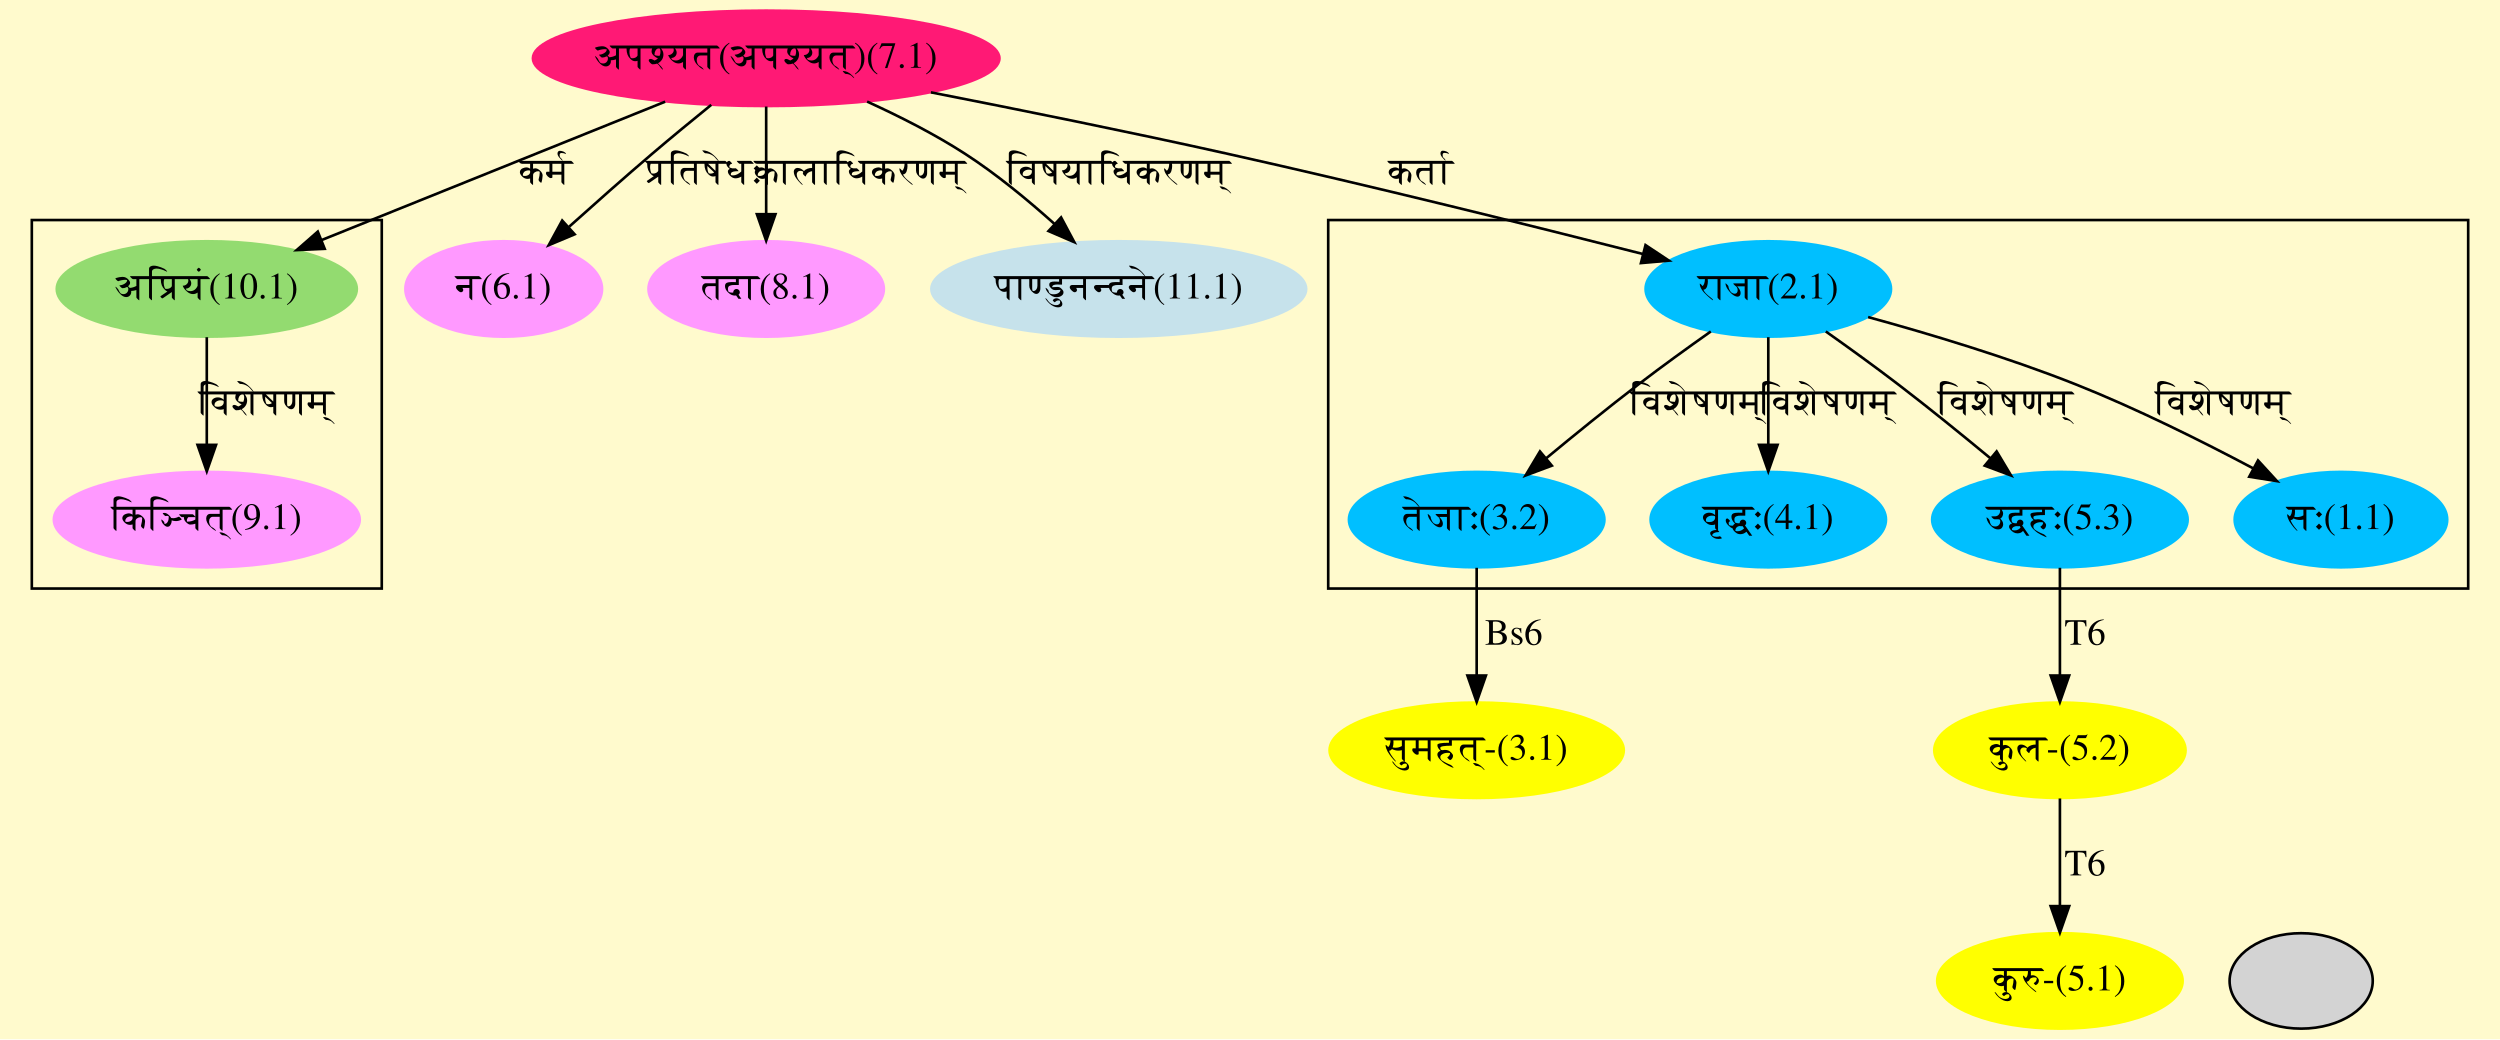
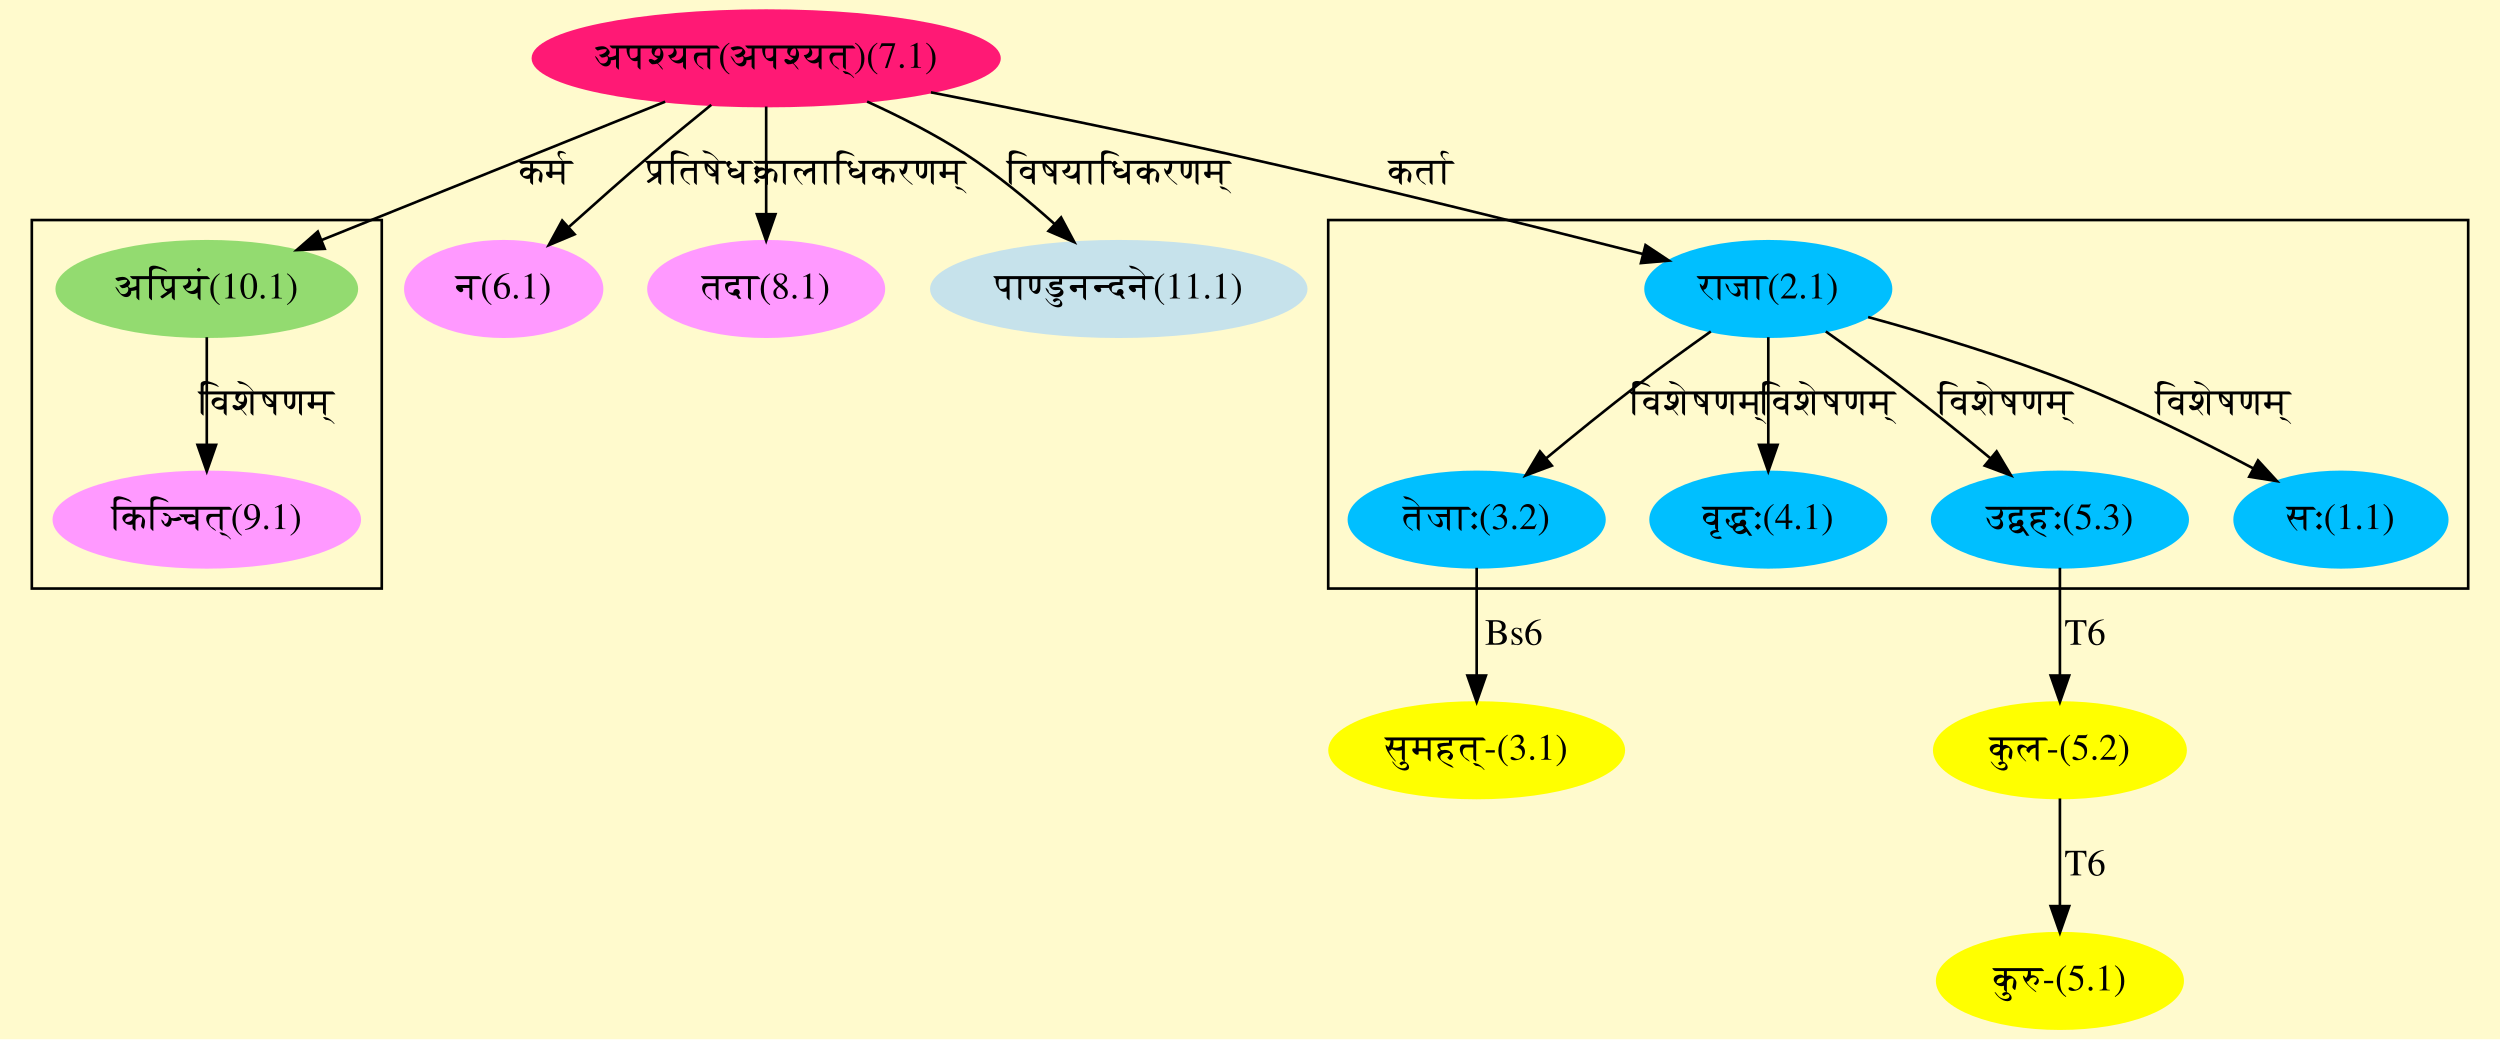
<svg xmlns="http://www.w3.org/2000/svg" width="943pt" height="392pt" viewBox="0.00 0.00 943.00 392.00">
  <g id="graph0" class="graph" transform="scale(1 1) rotate(0) translate(4 388)">
    <polygon fill="#fffacd" stroke="transparent" points="-4,4 -4,-388 939,-388 939,4 -4,4" />
    <g id="clust1" class="cluster">
      <polygon fill="#fffacd" stroke="black" points="497,-166 497,-305 927,-305 927,-166 497,-166" />
    </g>
    <g id="clust2" class="cluster">
      <polygon fill="#fffacd" stroke="black" points="8,-166 8,-305 140,-305 140,-166 8,-166" />
    </g>
    <g id="node1" class="node">
      <ellipse fill="#00bfff" stroke="#00bfff" cx="879" cy="-192" rx="40.09" ry="18" />
      <text text-anchor="middle" x="879" y="-188.3" font-family="Times,serif" font-size="14.00">सः(1.1)</text>
    </g>
    <g id="node2" class="node">
      <ellipse fill="#00bfff" stroke="#00bfff" cx="663" cy="-279" rx="46.29" ry="18" />
      <text text-anchor="middle" x="663" y="-275.3" font-family="Times,serif" font-size="14.00">राजा(2.1)</text>
    </g>
    <g id="edge1" class="edge">
      <path fill="none" stroke="black" d="M845.95,-211.31C826.77,-221.48 801.94,-233.88 779,-243 753.39,-253.18 723.62,-262.11 700.65,-268.4" />
      <polygon fill="black" stroke="black" points="847.72,-214.33 854.88,-206.52 844.41,-208.17 847.72,-214.33" />
      <text text-anchor="middle" x="834.5" y="-231.8" font-family="Times,serif" font-size="14.00">विशेषणम्</text>
    </g>
    <g id="node8" class="node">
      <ellipse fill="#ff1975" stroke="#ff1975" cx="285" cy="-366" rx="87.99" ry="18" />
      <text text-anchor="middle" x="285" y="-362.3" font-family="Times,serif" font-size="14.00">अपश्यत(अपश्यत्)(7.1)</text>
    </g>
    <g id="edge2" class="edge">
      <path fill="none" stroke="black" d="M615.73,-292.18C574.47,-302.67 512.92,-317.97 459,-330 422.01,-338.25 380.4,-346.65 347.14,-353.16" />
      <polygon fill="black" stroke="black" points="616.69,-295.55 625.51,-289.69 614.96,-288.77 616.69,-295.55" />
      <text text-anchor="middle" x="532" y="-318.8" font-family="Times,serif" font-size="14.00">कर्ता</text>
    </g>
    <g id="node3" class="node">
      <ellipse fill="#00bfff" stroke="#00bfff" cx="553" cy="-192" rx="48.19" ry="18" />
      <text text-anchor="middle" x="553" y="-188.3" font-family="Times,serif" font-size="14.00">तेजाः(3.2)</text>
    </g>
    <g id="edge4" class="edge">
      <path fill="none" stroke="black" d="M579.18,-215.1C589.85,-223.94 602.39,-234.11 614,-243 622.8,-249.74 632.71,-256.9 641.31,-262.97" />
      <polygon fill="black" stroke="black" points="581.35,-212.35 571.43,-208.64 576.87,-217.73 581.35,-212.35" />
      <text text-anchor="middle" x="636.5" y="-231.8" font-family="Times,serif" font-size="14.00">विशेषणम्</text>
    </g>
    <g id="node4" class="node">
      <ellipse fill="#00bfff" stroke="#00bfff" cx="663" cy="-192" rx="44.39" ry="18" />
      <text text-anchor="middle" x="663" y="-188.3" font-family="Times,serif" font-size="14.00">वृद्धः(4.1)</text>
    </g>
    <g id="edge5" class="edge">
      <path fill="none" stroke="black" d="M663,-220.27C663,-233.58 663,-249.19 663,-260.82" />
      <polygon fill="black" stroke="black" points="666.5,-220.2 663,-210.2 659.5,-220.2 666.5,-220.2" />
      <text text-anchor="middle" x="685.5" y="-231.8" font-family="Times,serif" font-size="14.00">विशेषणम्</text>
    </g>
    <g id="node5" class="node">
      <ellipse fill="#00bfff" stroke="#00bfff" cx="773" cy="-192" rx="48.19" ry="18" />
      <text text-anchor="middle" x="773" y="-188.3" font-family="Times,serif" font-size="14.00">उद्वहः(5.3)</text>
    </g>
    <g id="edge8" class="edge">
      <path fill="none" stroke="black" d="M746.82,-215.1C736.15,-223.94 723.61,-234.11 712,-243 703.2,-249.74 693.29,-256.9 684.69,-262.97" />
      <polygon fill="black" stroke="black" points="749.13,-217.73 754.57,-208.64 744.65,-212.35 749.13,-217.73" />
      <text text-anchor="middle" x="752.5" y="-231.8" font-family="Times,serif" font-size="14.00">विशेषणम्</text>
    </g>
    <g id="node6" class="node">
      <ellipse fill="#ff99ff" stroke="#ff99ff" cx="74" cy="-192" rx="57.69" ry="18" />
      <text text-anchor="middle" x="74" y="-188.3" font-family="Times,serif" font-size="14.00">किञ्चित्(9.1)</text>
    </g>
    <g id="node7" class="node">
      <ellipse fill="#93db70" stroke="#93db70" cx="74" cy="-279" rx="56.59" ry="18" />
      <text text-anchor="middle" x="74" y="-275.3" font-family="Times,serif" font-size="14.00">अप्रियं(10.1)</text>
    </g>
    <g id="edge11" class="edge">
      <path fill="none" stroke="black" d="M74,-220.27C74,-233.58 74,-249.19 74,-260.82" />
      <polygon fill="black" stroke="black" points="77.5,-220.2 74,-210.2 70.5,-220.2 77.5,-220.2" />
      <text text-anchor="middle" x="96.5" y="-231.8" font-family="Times,serif" font-size="14.00">विशेषणम्</text>
    </g>
    <g id="edge12" class="edge">
      <path fill="none" stroke="black" d="M117.21,-297.41C155.34,-312.77 210.39,-334.94 246.9,-349.65" />
      <polygon fill="black" stroke="black" points="118.48,-294.15 107.9,-293.66 115.87,-300.64 118.48,-294.15" />
      <text text-anchor="middle" x="202" y="-318.8" font-family="Times,serif" font-size="14.00">कर्म</text>
    </g>
    <g id="node9" class="node">
      <ellipse fill="#ffff00" stroke="#ffff00" cx="553" cy="-105" rx="55.49" ry="18" />
      <text text-anchor="middle" x="553" y="-101.3" font-family="Times,serif" font-size="14.00">सुमहत्-(3.1)</text>
    </g>
    <g id="edge3" class="edge">
      <path fill="none" stroke="black" d="M553,-133.27C553,-146.58 553,-162.19 553,-173.82" />
      <polygon fill="black" stroke="black" points="556.5,-133.2 553,-123.2 549.5,-133.2 556.5,-133.2" />
      <text text-anchor="middle" x="567" y="-144.8" font-family="Times,serif" font-size="14.00">Bs6</text>
    </g>
    <g id="node10" class="node">
      <ellipse fill="#ffff00" stroke="#ffff00" cx="773" cy="-18" rx="46.29" ry="18" />
      <text text-anchor="middle" x="773" y="-14.3" font-family="Times,serif" font-size="14.00">कुरु-(5.1)</text>
    </g>
    <g id="node11" class="node">
      <ellipse fill="#ffff00" stroke="#ffff00" cx="773" cy="-105" rx="47.39" ry="18" />
      <text text-anchor="middle" x="773" y="-101.3" font-family="Times,serif" font-size="14.00">कुल-(5.2)</text>
    </g>
    <g id="edge6" class="edge">
      <path fill="none" stroke="black" d="M773,-46.27C773,-59.58 773,-75.19 773,-86.82" />
      <polygon fill="black" stroke="black" points="776.5,-46.2 773,-36.2 769.5,-46.2 776.5,-46.2" />
      <text text-anchor="middle" x="782.5" y="-57.8" font-family="Times,serif" font-size="14.00">T6</text>
    </g>
    <g id="edge7" class="edge">
      <path fill="none" stroke="black" d="M773,-133.27C773,-146.58 773,-162.19 773,-173.82" />
      <polygon fill="black" stroke="black" points="776.5,-133.2 773,-123.2 769.5,-133.2 776.5,-133.2" />
      <text text-anchor="middle" x="782.5" y="-144.8" font-family="Times,serif" font-size="14.00">T6</text>
    </g>
    <g id="node12" class="node">
      <ellipse fill="#ff99ff" stroke="#ff99ff" cx="186" cy="-279" rx="37.09" ry="18" />
      <text text-anchor="middle" x="186" y="-275.3" font-family="Times,serif" font-size="14.00">न(6.1)</text>
    </g>
    <g id="edge9" class="edge">
      <path fill="none" stroke="black" d="M210.68,-302.48C220.36,-311.17 231.62,-321.15 242,-330 249.18,-336.12 257.16,-342.68 264.28,-348.45" />
      <polygon fill="black" stroke="black" points="212.75,-299.62 202.98,-295.52 208.06,-304.82 212.75,-299.62" />
      <text text-anchor="middle" x="261.5" y="-318.8" font-family="Times,serif" font-size="14.00">प्रतिषेधः</text>
    </g>
    <g id="node13" class="node">
-       <ellipse fill="lightgrey" stroke="black" cx="864" cy="-18" rx="27" ry="18" />
-     </g>
-     <g id="node14" class="node">
      <ellipse fill="#ff99ff" stroke="#ff99ff" cx="285" cy="-279" rx="44.39" ry="18" />
      <text text-anchor="middle" x="285" y="-275.3" font-family="Times,serif" font-size="14.00">तदा(8.1)</text>
    </g>
    <g id="edge10" class="edge">
      <path fill="none" stroke="black" d="M285,-307.27C285,-320.58 285,-336.19 285,-347.82" />
      <polygon fill="black" stroke="black" points="288.5,-307.2 285,-297.2 281.5,-307.2 288.5,-307.2" />
      <text text-anchor="middle" x="320.5" y="-318.8" font-family="Times,serif" font-size="14.00">कालाधिकरणम्</text>
    </g>
-     <g id="node15" class="node">
+     <g id="node14" class="node">
      <ellipse fill="#c6e2eb" stroke="#c6e2eb" cx="418" cy="-279" rx="70.69" ry="18" />
      <text text-anchor="middle" x="418" y="-275.3" font-family="Times,serif" font-size="14.00">पाण्डुनन्दने(11.1)</text>
    </g>
    <g id="edge13" class="edge">
      <path fill="none" stroke="black" d="M393.71,-303.57C383.75,-312.51 371.8,-322.37 360,-330 348.54,-337.41 335.25,-344.14 323.08,-349.68" />
      <polygon fill="black" stroke="black" points="396.24,-306 401.23,-296.65 391.5,-300.84 396.24,-306" />
      <text text-anchor="middle" x="418" y="-318.8" font-family="Times,serif" font-size="14.00">विषयाधिकरणम्</text>
    </g>
  </g>
</svg>
